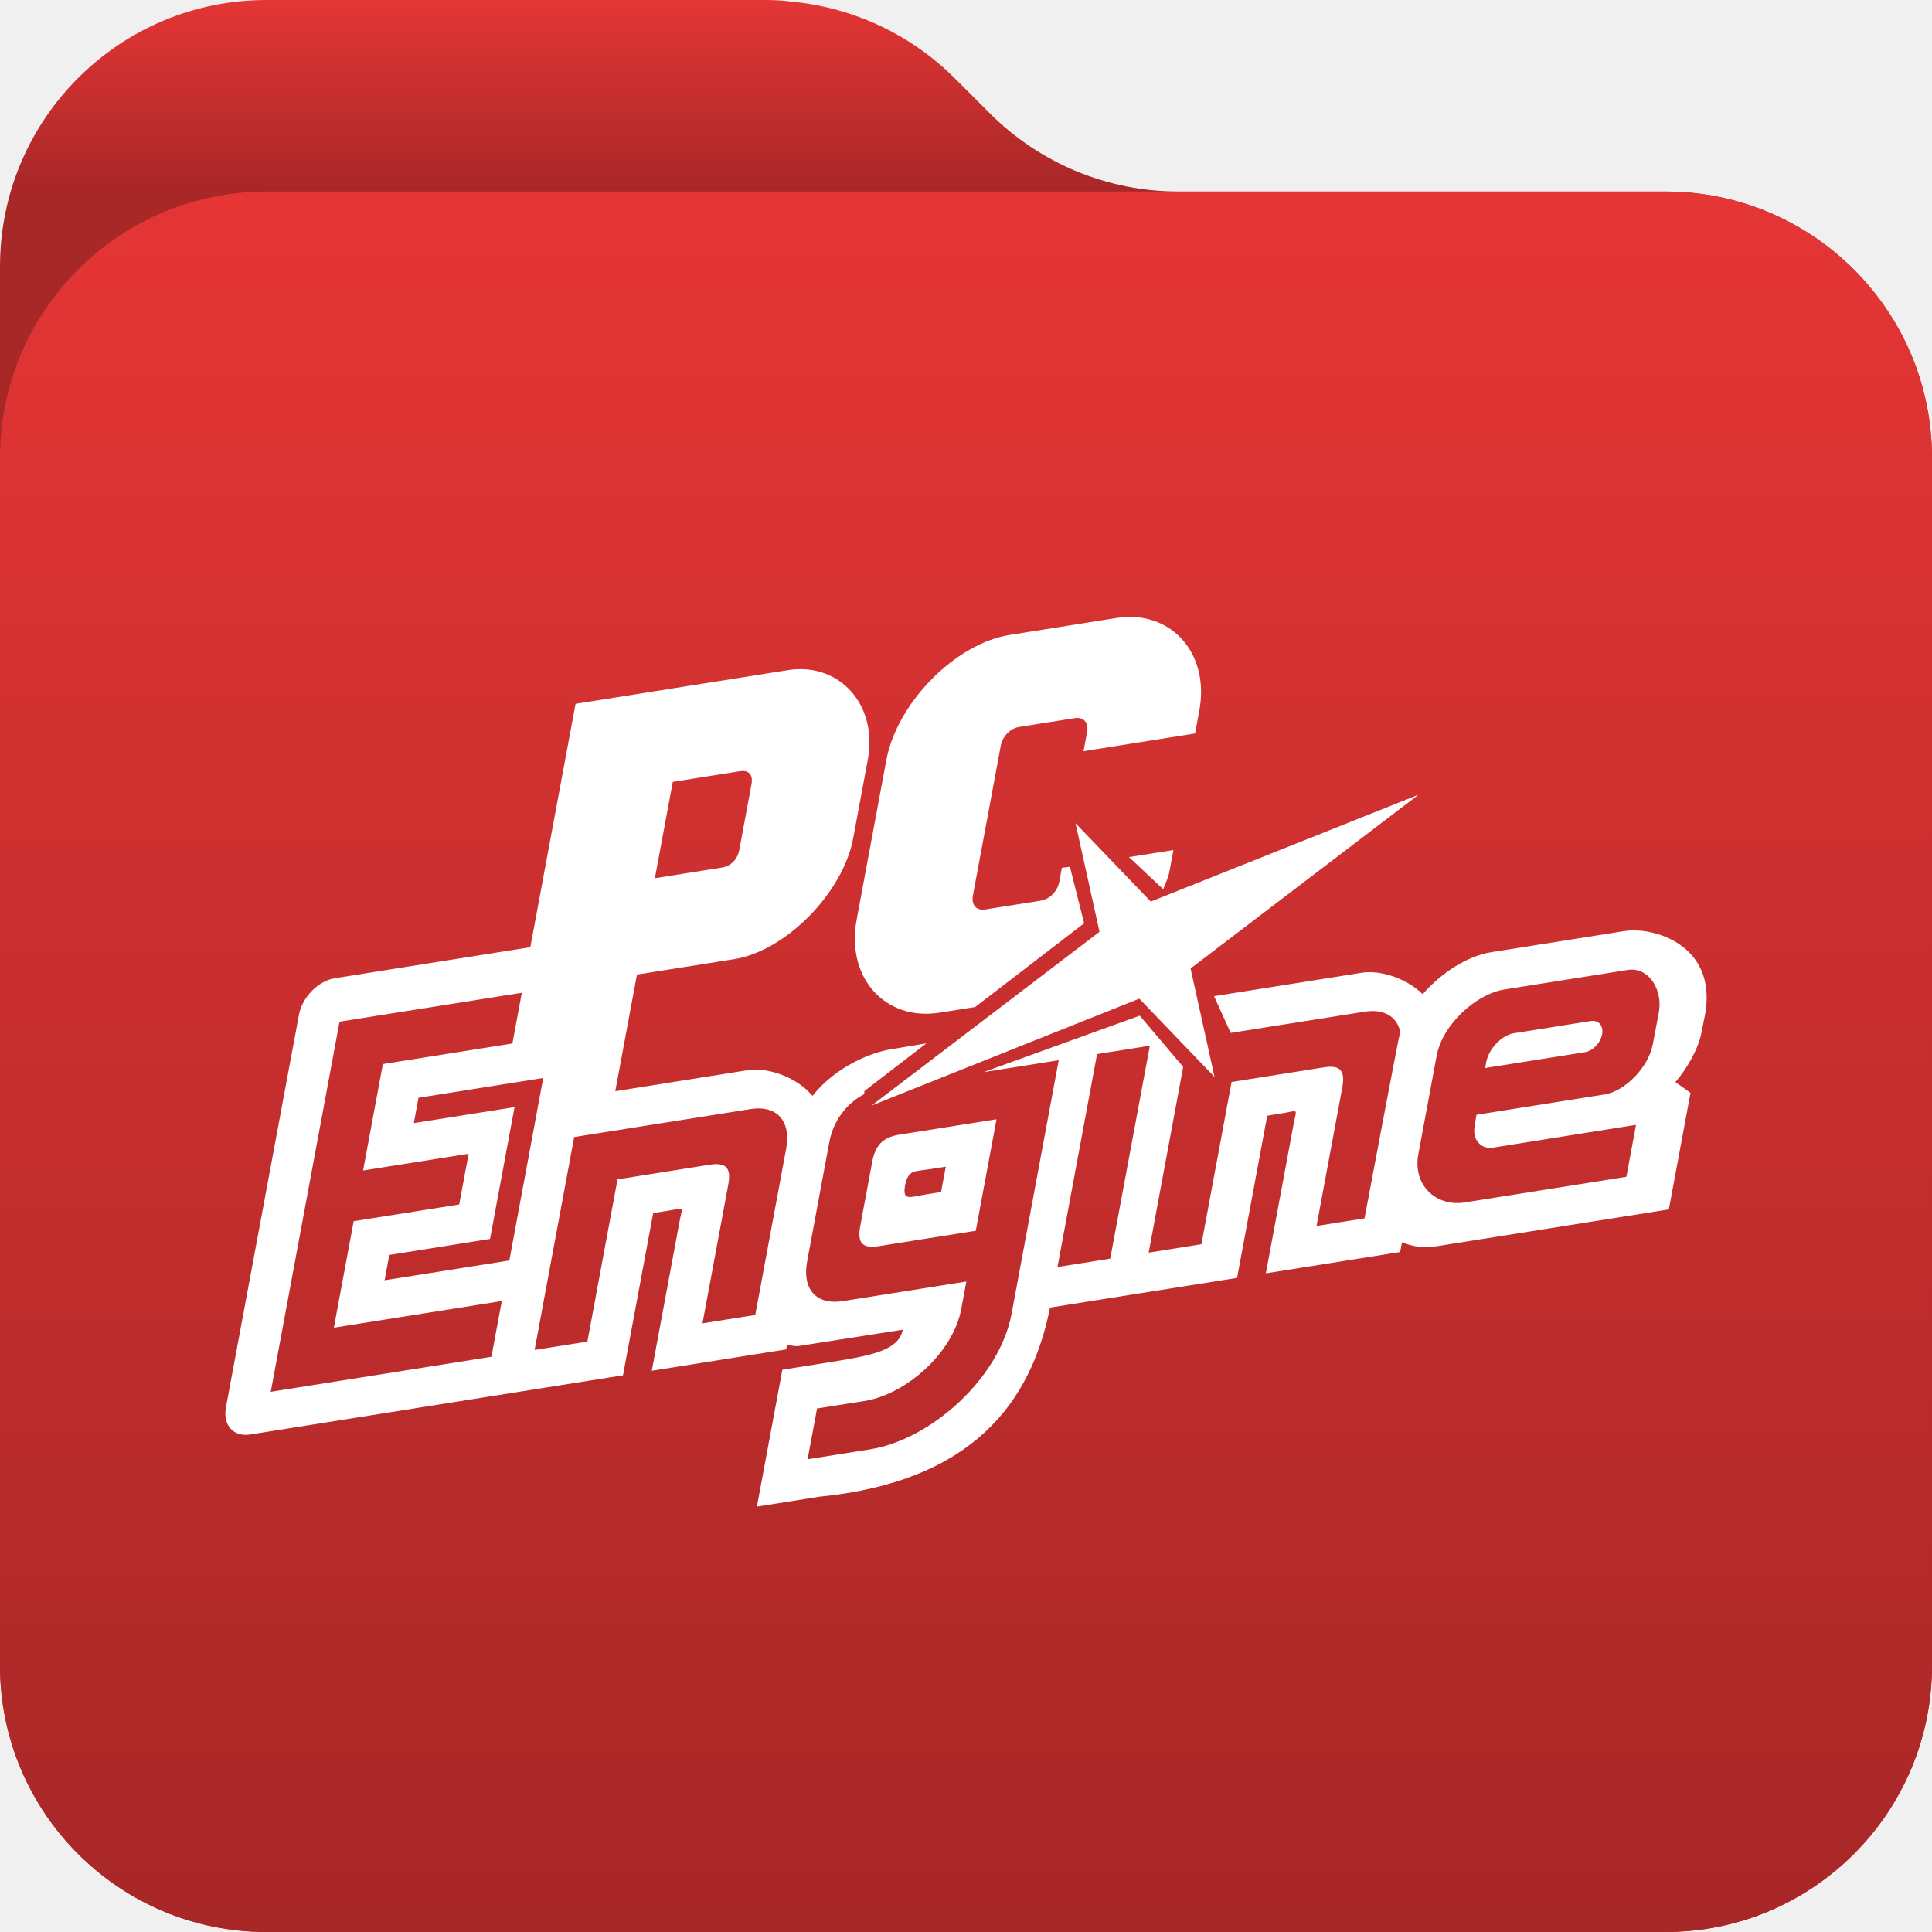
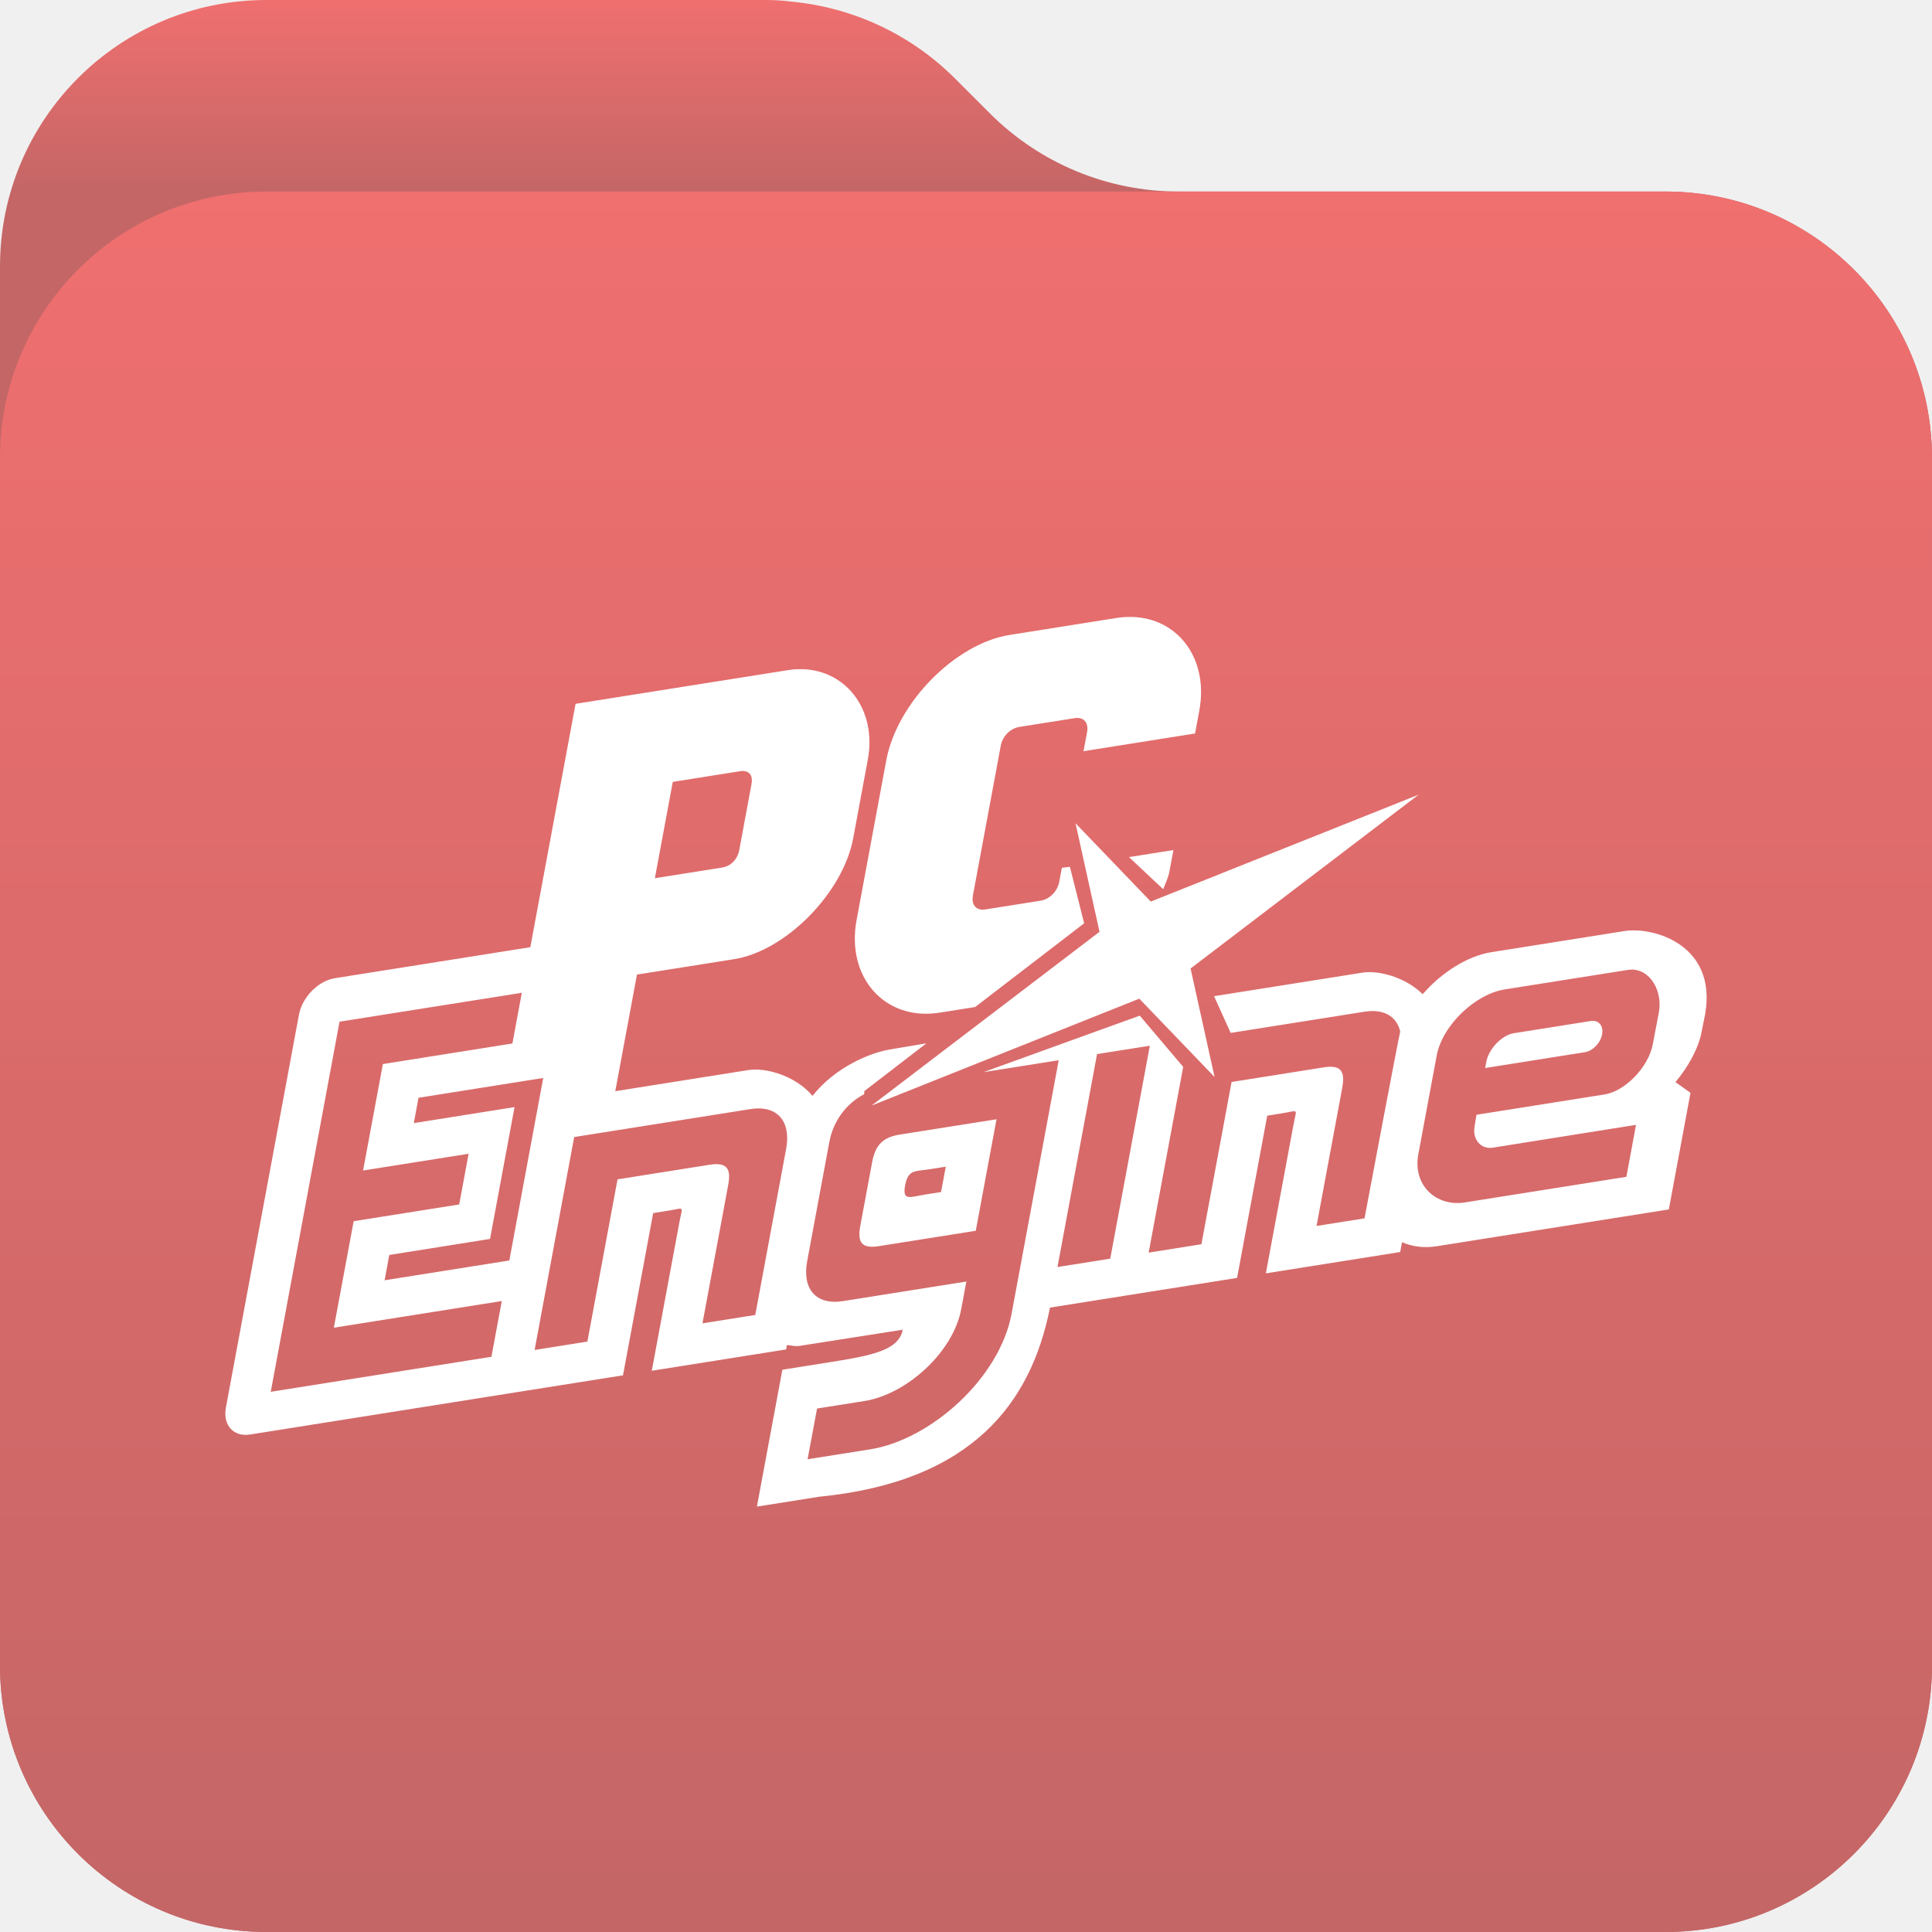
<svg xmlns="http://www.w3.org/2000/svg" xmlns:xlink="http://www.w3.org/1999/xlink" width="512" height="512" viewBox="0 0 135.467 135.467" version="1.1" id="svg1" xml:space="preserve">
  <defs id="defs1">
    <linearGradient id="linearGradient17">
      <stop style="stop-color:#e5e5e5;stop-opacity:1;" offset="0" id="stop17" />
      <stop style="stop-color:#a8a8a8;stop-opacity:1;" offset="1" id="stop18" />
    </linearGradient>
    <linearGradient id="linearGradient15">
      <stop style="stop-color:#e5e5e5;stop-opacity:1;" offset="0" id="stop15" />
      <stop style="stop-color:#a8a8a8;stop-opacity:1;" offset="1" id="stop16" />
    </linearGradient>
    <linearGradient xlink:href="#linearGradient15" id="linearGradient16" x1="55.033" y1="6.35" x2="55.033" y2="18.521" gradientUnits="userSpaceOnUse" />
    <linearGradient xlink:href="#linearGradient17" id="linearGradient18" x1="67.733" y1="18.521" x2="67.733" y2="129.117" gradientUnits="userSpaceOnUse" />
-     <linearGradient x1="55.033" y1="6.35" x2="55.033" y2="18.521" gradientUnits="userSpaceOnUse" id="linearGradient16_tint">
-       <stop style="stop-color:#e53535;stop-opacity:1;" offset="0" />
-       <stop style="stop-color:#a82727;stop-opacity:1;" offset="1" />
+     <linearGradient data-pastel="1" x1="55.033" y1="6.35" x2="55.033" y2="18.521" gradientUnits="userSpaceOnUse" id="linearGradient16_tint">
+       <stop style="stop-color:#f06f6f;stop-opacity:1;" offset="0" />
+       <stop style="stop-color:#c46666;stop-opacity:1;" offset="1" />
    </linearGradient>
-     <linearGradient x1="67.733" y1="18.521" x2="67.733" y2="129.117" gradientUnits="userSpaceOnUse" id="linearGradient18_tint">
-       <stop style="stop-color:#e53535;stop-opacity:1;" offset="0" />
-       <stop style="stop-color:#a82727;stop-opacity:1;" offset="1" />
+     <linearGradient data-pastel="1" x1="67.733" y1="18.521" x2="67.733" y2="129.117" gradientUnits="userSpaceOnUse" id="linearGradient18_tint">
+       <stop style="stop-color:#f06f6f;stop-opacity:1;" offset="0" />
+       <stop style="stop-color:#c46666;stop-opacity:1;" offset="1" />
    </linearGradient>
  </defs>
  <g id="layer1">
    <g id="g50" transform="matrix(1.103449,0,0,1.103449,-7.006964,-7.006964)">
      <path id="path46" style="display:inline;fill:url(#linearGradient16_tint);stroke-width:11.943;paint-order:stroke fill markers" d="M 23.283,6.35 C 13.931,6.35 6.35,13.931 6.35,23.283 v 88.9 c -4.4e-6,9.352 7.581,16.933 16.933,16.933 h 88.9 c 9.352,0 16.933,-7.581 16.933,-16.933 V 35.454 c 0,-9.352 -7.581,-16.933 -16.933,-16.933 H 81.206 c -4.482,-0.007 -8.778,-1.79 -11.947,-4.959 h -5.17e-4 L 67.006,11.31 C 64.233,8.55 60.589,6.836 56.694,6.459 56.144,6.386 55.589,6.35 55.033,6.35 h -0.009 z" />
      <path id="path50" style="display:inline;fill:url(#linearGradient18_tint);stroke-width:11.943;paint-order:stroke fill markers" d="m 23.283,18.521 c -9.352,-1e-6 -16.933,7.581 -16.933,16.933 v 76.729 c -4.4e-6,9.352 7.581,16.933 16.933,16.933 h 88.9 c 9.352,0 16.933,-7.581 16.933,-16.933 V 35.454 c 0,-9.352 -7.581,-16.933 -16.933,-16.933 z" />
    </g>
    <path id="path2-1" d="m 78.982,43.261 c -0.23,0.01 -0.464,0.033 -0.703,0.071 l -7.483,1.188 c -3.816,0.606 -7.903,4.757 -8.652,8.791 l -2.082,11.198 c -0.749,4.034 1.994,7.102 5.813,6.496 l 2.501,-0.395 7.642,-5.871 -0.999,-3.96 -0.564,0.068 -0.181,0.976 c -0.126,0.677 -0.669,1.228 -1.308,1.331 l -3.869,0.613 c -0.639,0.102 -1.004,-0.307 -0.878,-0.983 l 1.95,-10.487 c 0.125,-0.674 0.669,-1.226 1.307,-1.328 l 3.87,-0.613 c 0.638,-0.102 1.003,0.307 0.877,0.981 l -0.25,1.335 7.822,-1.242 0.297,-1.599 c 0.703,-3.782 -1.664,-6.714 -5.11,-6.569 z m -23.072,3.661 c -0.219,0.009 -0.442,0.031 -0.668,0.067 L 40.357,49.35 37.185,66.415 23.478,68.59 c -1.16,0.184 -2.288,1.328 -2.515,2.554 l -5.123,27.551 c -0.227,1.227 0.529,2.072 1.689,1.89 l 26.154,-4.151 2.116,-11.375 1.065,-0.17 c 1.172,-0.184 0.999,-0.394 0.772,0.82 l -1.934,10.405 9.42,-1.495 0.057,-0.311 c 0.241,0.018 0.563,0.111 0.844,0.069 l 7.273,-1.141 c -0.27,1.451 -2.186,1.815 -5.111,2.278 l -3.328,0.529 -1.785,9.597 4.373,-0.693 c 10.767,-1.063 14.863,-6.627 16.177,-13.261 l 13.119,-2.082 2.114,-11.375 1.067,-0.171 c 1.169,-0.185 0.997,-0.397 0.772,0.818 l -1.935,10.408 9.418,-1.495 0.129,-0.69 c 0.711,0.314 1.541,0.424 2.421,0.286 l 16.288,-2.583 1.519,-8.176 -1.056,-0.752 c 0.915,-1.083 1.628,-2.409 1.834,-3.521 l 0.257,-1.289 c 0.812,-4.823 -3.634,-6.103 -5.663,-5.781 l -9.347,1.483 c -1.655,0.263 -3.478,1.417 -4.804,2.945 -1.227,-1.215 -3.12,-1.687 -4.221,-1.512 l -10.407,1.651 1.165,2.575 9.385,-1.487 c 1.353,-0.216 2.257,0.325 2.505,1.396 -0.1,0.284 -2.505,13.094 -2.505,13.094 l -3.365,0.534 1.804,-9.698 c 0.223,-1.214 -0.144,-1.607 -1.312,-1.421 l -6.448,1.024 -2.116,11.375 -3.699,0.589 2.421,-13.024 -3.045,-3.592 -10.962,3.963 5.195,-0.824 0.084,-0.012 -3.304,17.773 c -0.839,4.515 -5.657,8.833 -9.93,9.511 l -4.373,0.693 0.663,-3.557 3.326,-0.526 c 2.924,-0.466 6.217,-3.392 6.784,-6.453 l 0.358,-1.925 -8.662,1.374 c -1.857,0.295 -2.865,-0.833 -2.5,-2.795 l 1.553,-8.355 c 0.275,-1.485 1.201,-2.717 2.441,-3.358 l 0.02,-0.223 4.346,-3.344 -2.538,0.427 c -1.351,0.213 -3.855,1.226 -5.447,3.256 -1.203,-1.436 -3.308,-1.998 -4.494,-1.81 l -9.336,1.483 1.521,-8.178 6.812,-1.081 c 3.626,-0.574 7.638,-4.652 8.351,-8.482 l 1.024,-5.511 c 0.668,-3.593 -1.659,-6.466 -4.94,-6.338 z m -3.81,7.138 c 0.473,0.011 0.7,0.352 0.593,0.922 l -0.858,4.623 c -0.123,0.654 -0.59,1.128 -1.208,1.226 l -4.709,0.747 1.256,-6.755 4.709,-0.747 c 0.077,-0.012 0.15,-0.018 0.217,-0.016 z m 47.367,1.662 -18.777,7.495 -5.277,-5.492 1.682,7.611 -15.986,12.185 18.777,-7.497 5.276,5.493 -1.682,-7.608 z m -17.189,3.882 -3.113,0.495 2.397,2.251 c 0.204,-0.549 0.346,-0.758 0.45,-1.322 z m 32.131,8.382 c 1.312,-0.006 2.184,1.518 1.905,3.012 l -0.424,2.223 c -0.298,1.594 -1.926,3.288 -3.383,3.519 l -8.982,1.426 -0.129,0.806 c -0.171,0.916 0.438,1.633 1.278,1.499 l 10.039,-1.599 -0.676,3.643 -11.325,1.796 c -2,0.317 -3.667,-1.192 -3.262,-3.377 l 1.284,-6.907 c 0.407,-2.184 2.754,-4.33 4.754,-4.648 l 8.653,-1.371 c 0.091,-0.015 0.181,-0.022 0.268,-0.022 z m -77.82,1.626 -0.661,3.555 -9.082,1.442 -1.388,7.465 7.4,-1.174 -0.66,3.554 -7.4,1.174 -1.389,7.467 11.775,-1.869 -0.727,3.909 -15.473,2.455 4.823,-25.952 z m 75.051,1.969 c -0.033,0.002 -0.067,0.005 -0.101,0.011 l -1.797,0.284 -2.867,0.456 -0.727,0.114 c -0.841,0.134 -1.762,1.093 -1.933,2.01 l -0.079,0.431 6.997,-1.111 c 0.552,-0.089 1.091,-0.647 1.203,-1.251 0.103,-0.566 -0.202,-0.968 -0.696,-0.944 z m -31.016,1.743 -2.777,14.93 -3.699,0.586 2.774,-14.928 0.085,-0.016 z m -42.534,2.261 -2.377,12.797 -8.746,1.388 0.329,-1.776 7.064,-1.123 1.718,-9.243 -7.063,1.122 0.329,-1.777 z m 15.187,2.135 c 1.432,0.044 2.164,1.121 1.844,2.84 l -2.164,11.644 -3.701,0.585 1.803,-9.695 C 51.287,81.879 50.919,81.485 49.747,81.67 l -6.448,1.024 -2.113,11.375 -3.701,0.588 2.775,-14.929 0.086,-0.015 12.276,-1.947 c 0.232,-0.037 0.451,-0.052 0.656,-0.045 z m 16.596,0.76 -6.784,1.074 c -1.172,0.186 -1.713,0.722 -1.938,1.939 l -0.829,4.458 c -0.227,1.218 0.141,1.61 1.312,1.424 l 6.784,-1.076 z m -3.557,3.325 -0.331,1.776 -1.065,0.17 c -1.144,0.181 -1.648,0.488 -1.459,-0.632 0.229,-1.128 0.647,-0.964 1.791,-1.146 z" style="fill:#ffffff;stroke-width:0.227" />
  </g>
</svg>
